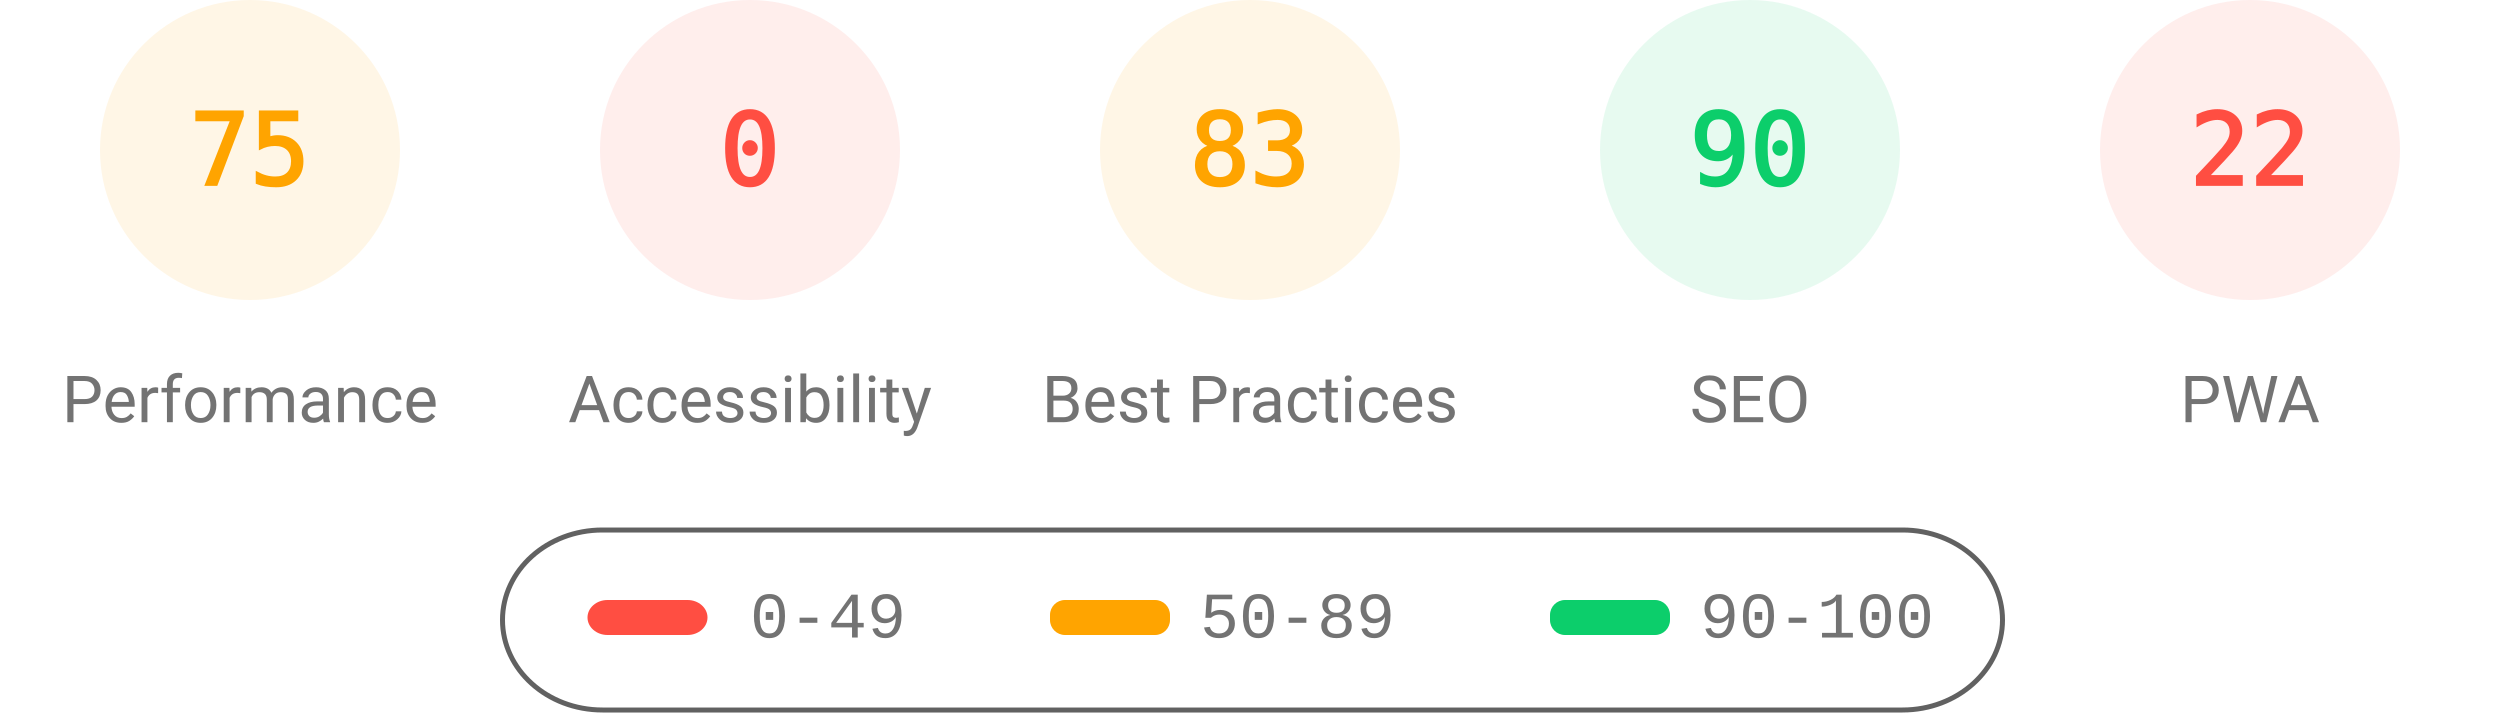
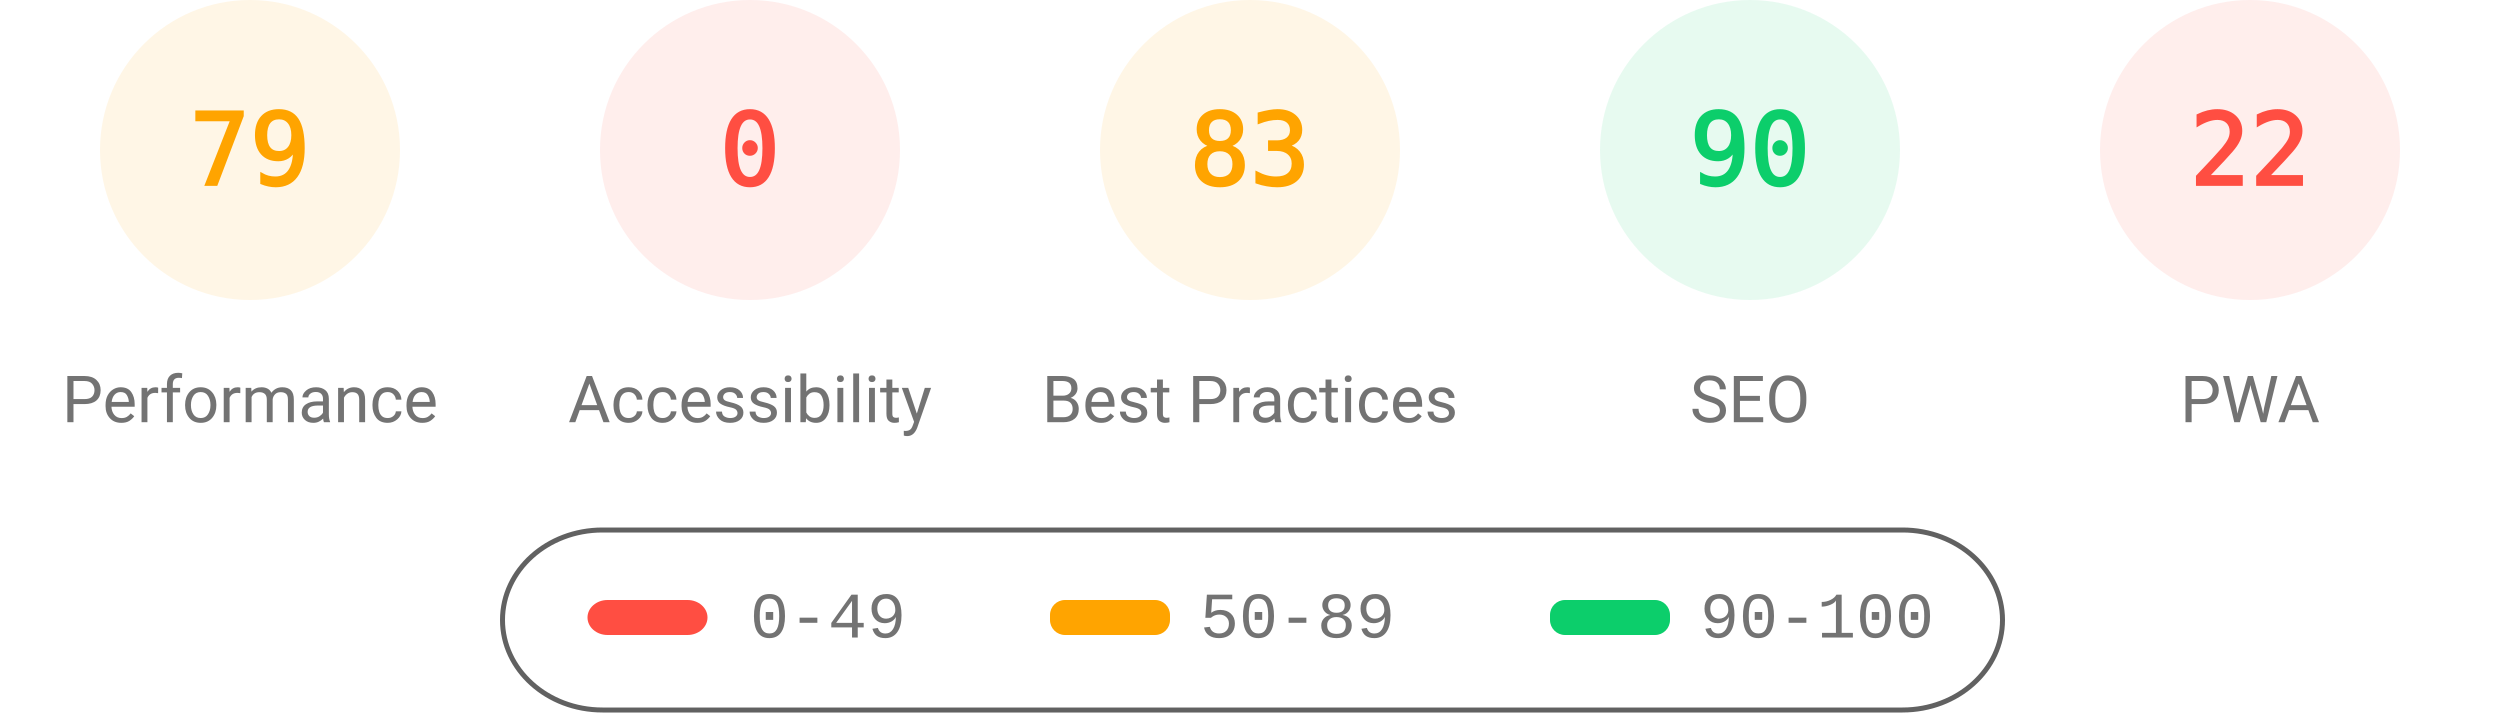
<svg xmlns="http://www.w3.org/2000/svg" fill="none" width="1000" height="285">
  <style>.gauge-base{opacity:.1}.gauge-arc{fill:none;animation-delay:250ms;stroke-linecap:round;transform:rotate(-90deg);transform-origin:100px 60px;animation:load-gauge 1s ease forwards}.guage-text{font-size:40px;font-family:monospace;text-align:center}.guage-red{color:#ff4e42;fill:#ff4e42;stroke:#ff4e42}.guage-orange{color:#ffa400;fill:#ffa400;stroke:#ffa400}.guage-green{color:#0cce6b;fill:#0cce6b;stroke:#0cce6b}.guage-undefined{color:#5c5c5c;fill:#5c5c5c;stroke:#5c5c5c}.guage-title{color:#737373;fill:#737373;stroke:none;font-size:26px;line-height:26px;font-family:Roboto,Halvetica,Arial,sans-serif}@keyframes load-gauge{from{stroke-dasharray:0 352.858}}</style>
  <svg class="guage-div guage-perf guage-orange" viewBox="0 0 200 200" width="200" height="200">
    <circle class="gauge-base" r="56" cx="100" cy="60" stroke-width="8" />
-     <circle class="gauge-arc guage-arc-1" r="56" cx="100" cy="60" stroke-width="8" style="stroke-dasharray:263.893,351.858" />
-     <text class="guage-text" x="100" y="60" alignment-baseline="central" dominant-baseline="central" text-anchor="middle">75</text>
+     <circle class="gauge-arc guage-arc-1" r="56" cx="100" cy="60" stroke-width="8" style="stroke-dasharray:277.968,351.858" />
+     <text class="guage-text" x="100" y="60" alignment-baseline="central" dominant-baseline="central" text-anchor="middle">79</text>
    <text class="guage-title" x="100" y="160" alignment-baseline="central" dominant-baseline="central" text-anchor="middle">Performance</text>
  </svg>
  <svg class="guage-div guage-acc guage-red" viewBox="0 0 200 200" width="200" height="200" x="200">
    <circle class="gauge-base" r="56" cx="100" cy="60" stroke-width="8" />
    <circle class="gauge-arc guage-arc-2" r="56" cx="100" cy="60" stroke-width="8" style="stroke-dasharray:0,351.858" />
    <text class="guage-text" x="100" y="60" alignment-baseline="central" dominant-baseline="central" text-anchor="middle">0</text>
    <text class="guage-title" x="100" y="160" alignment-baseline="central" dominant-baseline="central" text-anchor="middle">Accessibility</text>
  </svg>
  <svg class="guage-div guage-best guage-orange" viewBox="0 0 200 200" width="200" height="200" x="400">
    <circle class="gauge-base" r="56" cx="100" cy="60" stroke-width="8" />
    <circle class="gauge-arc guage-arc-3" r="56" cx="100" cy="60" stroke-width="8" style="stroke-dasharray:292.042,351.858" />
    <text class="guage-text" x="100" y="60" alignment-baseline="central" dominant-baseline="central" text-anchor="middle">83</text>
    <text class="guage-title" x="100" y="160" alignment-baseline="central" dominant-baseline="central" text-anchor="middle">Best Practices</text>
  </svg>
  <svg class="guage-div guage-seo guage-green" viewBox="0 0 200 200" width="200" height="200" x="600">
    <circle class="gauge-base" r="56" cx="100" cy="60" stroke-width="8" />
    <circle class="gauge-arc guage-arc-4" r="56" cx="100" cy="60" stroke-width="8" style="stroke-dasharray:316.672,351.858" />
    <text class="guage-text" x="100" y="60" alignment-baseline="central" dominant-baseline="central" text-anchor="middle">90</text>
    <text class="guage-title" x="100" y="160" alignment-baseline="central" dominant-baseline="central" text-anchor="middle">SEO</text>
  </svg>
  <svg class="guage-div guage-pwa guage-red" viewBox="0 0 200 200" width="200" height="200" x="800">
    <circle class="gauge-base" r="56" cx="100" cy="60" stroke-width="8" />
    <circle class="gauge-arc guage-arc-4" r="56" cx="100" cy="60" stroke-width="8" style="stroke-dasharray:77.409,351.858" />
    <text class="guage-text" x="100" y="60" alignment-baseline="central" dominant-baseline="central" text-anchor="middle">22</text>
    <text class="guage-title" x="100" y="160" alignment-baseline="central" dominant-baseline="central" text-anchor="middle">PWA</text>
  </svg>
  <svg width="604" height="76" x="200" y="210">
    <path fill="none" id="canvas_background" d="M-1-1h604v80H-1z" />
    <rect fill-opacity="0" stroke="#616161" stroke-width="2" rx="40" id="svg_2" height="72" width="600" y="2" x="1" fill="#000" />
    <rect stroke="#000" rx="8" id="svg_3" height="14" width="48" y="30" x="35" stroke-opacity="null" stroke-width="0" fill="#ff4e42" />
    <rect stroke="#000" rx="6" id="svg_4" height="14" width="48" y="30" x="220" stroke-opacity="null" stroke-width="0" fill="#ffa400" />
    <rect stroke="#000" rx="6" id="svg_5" height="14" width="48" y="30" x="420" stroke-opacity="null" stroke-width="0" fill="#0cce6b" />
    <text xml:space="preserve" text-anchor="start" font-family="'Courier New', Courier, monospace" font-size="26" id="svg_6" y="45" x="100" stroke-opacity="null" stroke-width="0" stroke="#000" fill="#737373">0-49</text>
    <text xml:space="preserve" text-anchor="start" font-family="'Courier New', Courier, monospace" font-size="26" id="svg_7" y="45" x="280" stroke-opacity="null" stroke-width="0" stroke="#000" fill="#737373">50-89</text>
    <text xml:space="preserve" text-anchor="start" font-family="'Courier New', Courier, monospace" font-size="26" id="svg_8" y="45" x="480" stroke-opacity="null" stroke-width="0" stroke="#000" fill="#737373">90-100</text>
  </svg>
</svg>
